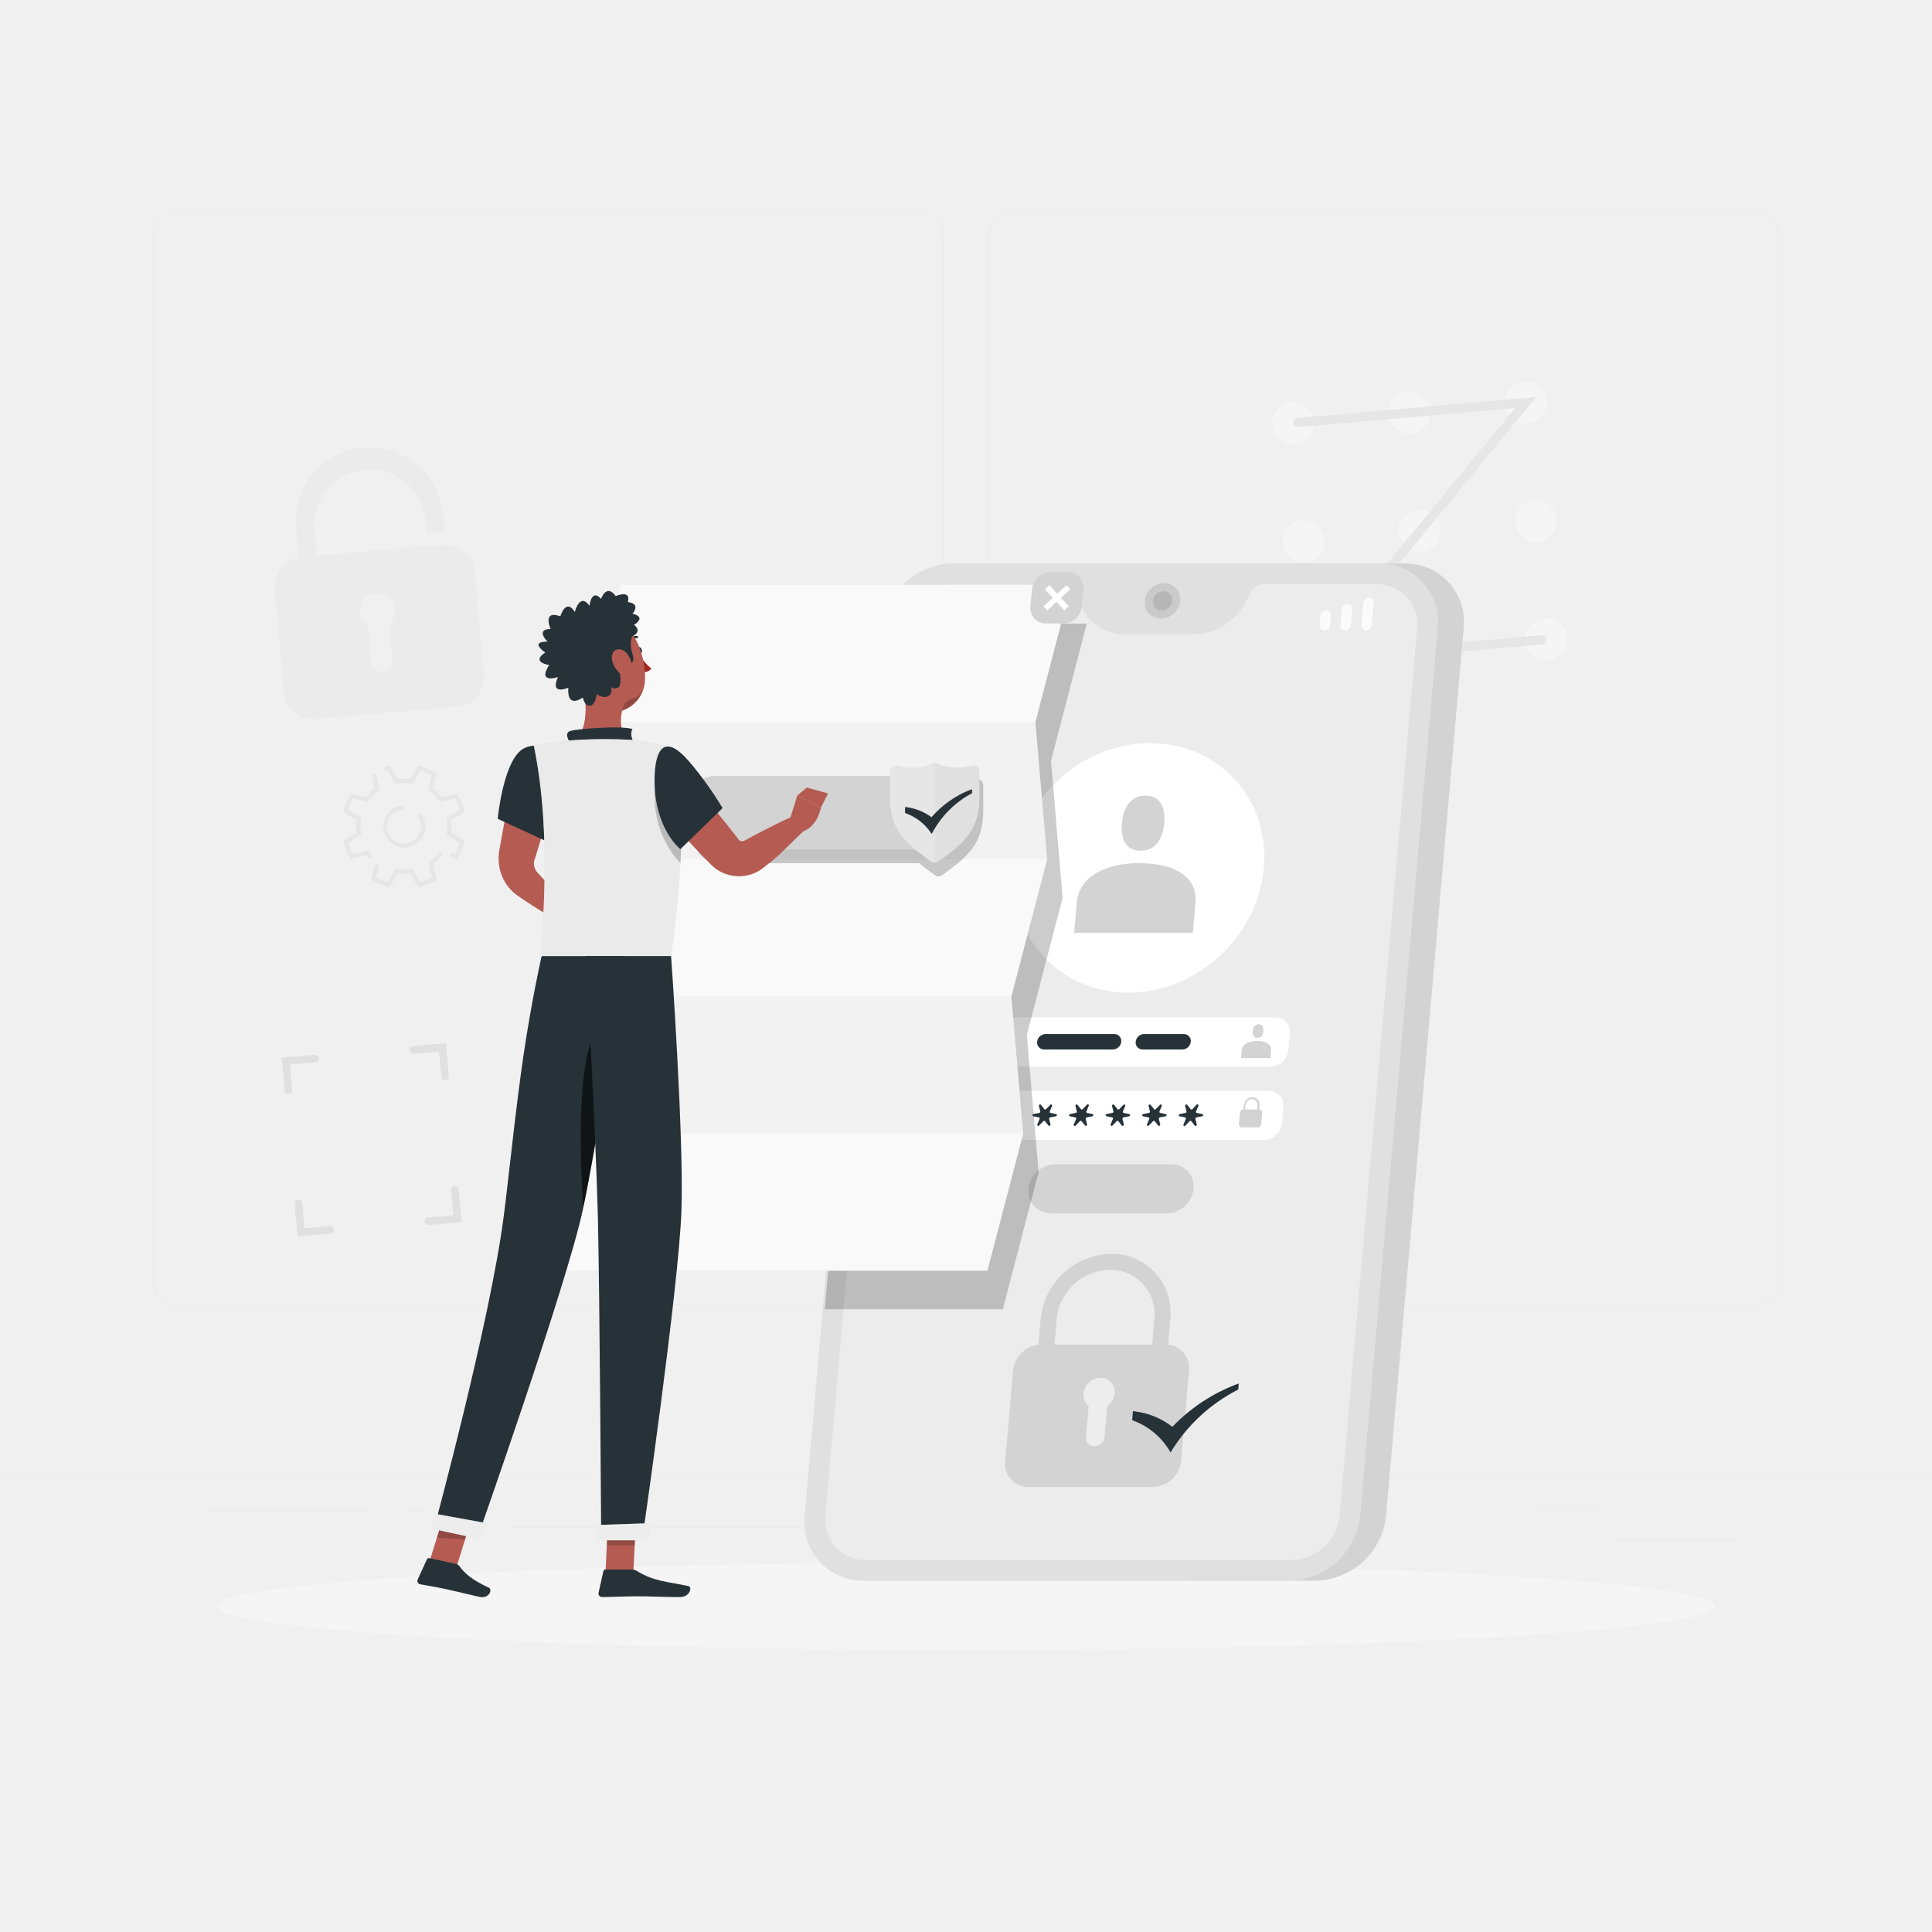
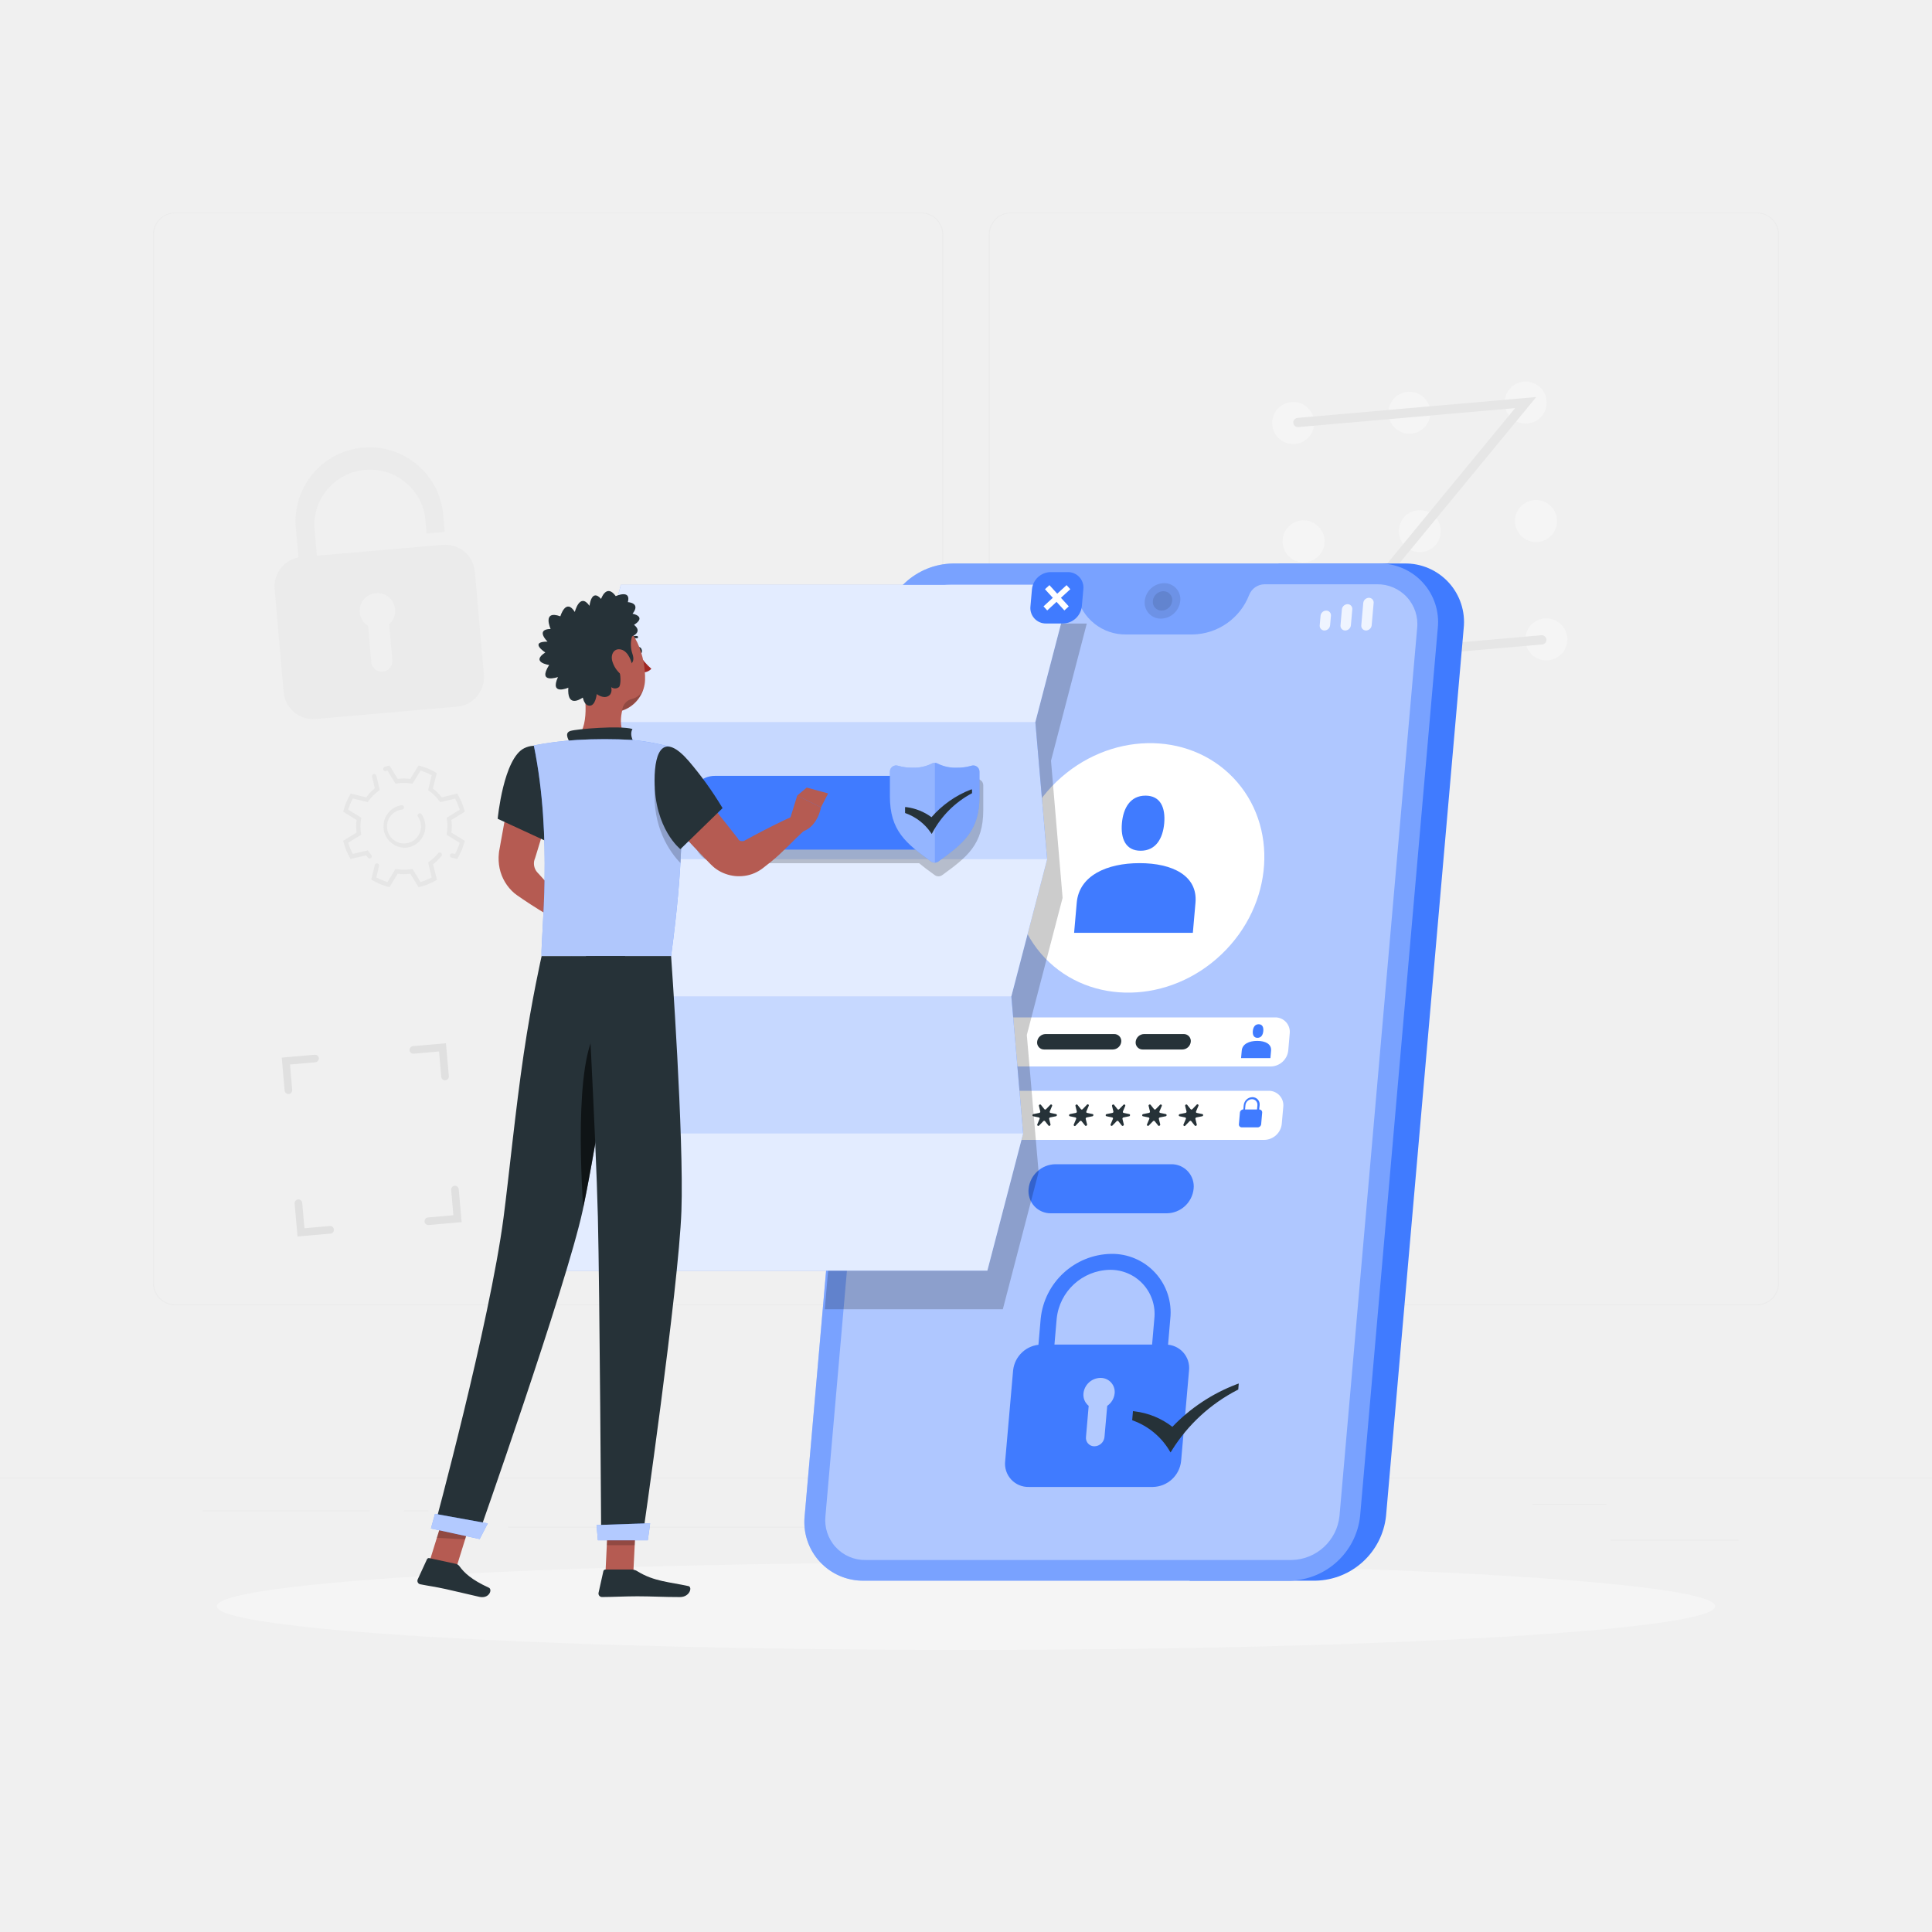
<svg xmlns="http://www.w3.org/2000/svg" viewBox="0 0 500 500">
-   <g id="freepik--background-complete--inject-22">
+   <g id="freepik--background-complete--inject-27">
    <rect x="416.78" y="398.49" width="33.12" height="0.25" style="fill:#ebebeb" />
    <rect x="322.53" y="401.21" width="8.69" height="0.25" style="fill:#ebebeb" />
    <rect x="396.59" y="389.21" width="19.19" height="0.25" style="fill:#ebebeb" />
    <rect x="52.46" y="390.89" width="43.19" height="0.25" style="fill:#ebebeb" />
    <rect x="104.56" y="390.89" width="6.33" height="0.25" style="fill:#ebebeb" />
    <rect x="131.47" y="395.11" width="93.68" height="0.25" style="fill:#ebebeb" />
    <path d="M238.4,337.8H45.3a5.71,5.71,0,0,1-5.71-5.71V60.66A5.71,5.71,0,0,1,45.3,55H238.4a5.71,5.71,0,0,1,5.71,5.71V332.09A5.71,5.71,0,0,1,238.4,337.8ZM45.3,55.2a5.47,5.47,0,0,0-5.46,5.46V332.09a5.47,5.47,0,0,0,5.46,5.46H238.4a5.47,5.47,0,0,0,5.46-5.46V60.66a5.47,5.47,0,0,0-5.46-5.46Z" style="fill:#ebebeb" />
    <path d="M454.7,337.8H261.6a5.71,5.71,0,0,1-5.71-5.71V60.66A5.71,5.71,0,0,1,261.6,55H454.7a5.71,5.71,0,0,1,5.71,5.71V332.09A5.71,5.71,0,0,1,454.7,337.8ZM261.6,55.2a5.47,5.47,0,0,0-5.46,5.46V332.09a5.47,5.47,0,0,0,5.46,5.46H454.7a5.47,5.47,0,0,0,5.46-5.46V60.66a5.47,5.47,0,0,0-5.46-5.46Z" style="fill:#ebebeb" />
    <rect y="382.4" width="500" height="0.25" style="fill:#ebebeb" />
    <path d="M119.33,314.75c-.84-9.66-10.7-13.27-22.39-12.25S76.18,308.79,77,318.45Z" style="fill:#f0f0f0" />
    <path d="M96.56,298.09c5.42-.48,7.15-5.06,6.68-10.48s-3-9.63-8.4-9.16-7.15,5.06-6.68,10.48S91.14,298.56,96.56,298.09Z" style="fill:#f0f0f0" />
    <path d="M340.1,109a5.44,5.44,0,1,1-5.89-4.94A5.44,5.44,0,0,1,340.1,109Z" style="fill:#f5f5f5" />
    <path d="M370.17,106.34a5.43,5.43,0,1,1-5.88-4.94A5.44,5.44,0,0,1,370.17,106.34Z" style="fill:#f5f5f5" />
    <path d="M400.25,103.71a5.44,5.44,0,1,1-5.89-4.94A5.44,5.44,0,0,1,400.25,103.71Z" style="fill:#f5f5f5" />
    <path d="M342.78,139.62a5.44,5.44,0,1,1-5.89-4.94A5.44,5.44,0,0,1,342.78,139.62Z" style="fill:#f5f5f5" />
    <path d="M372.85,137a5.43,5.43,0,1,1-5.88-4.94A5.43,5.43,0,0,1,372.85,137Z" style="fill:#f5f5f5" />
    <path d="M402.93,134.36a5.44,5.44,0,1,1-5.89-4.94A5.44,5.44,0,0,1,402.93,134.36Z" style="fill:#f5f5f5" />
    <path d="M345.46,170.28a5.43,5.43,0,1,1-5.88-4.94A5.42,5.42,0,0,1,345.46,170.28Z" style="fill:#f5f5f5" />
    <path d="M375.54,167.64a5.44,5.44,0,1,1-5.89-4.94A5.44,5.44,0,0,1,375.54,167.64Z" style="fill:#f5f5f5" />
    <path d="M405.61,165a5.44,5.44,0,1,1-5.89-4.94A5.44,5.44,0,0,1,405.61,165Z" style="fill:#f5f5f5" />
    <path d="M399.11,166.78l-61.78,5.4,54.78-66.56L336,110.53a1.18,1.18,0,0,1-1.29-1.09h0a1.19,1.19,0,0,1,1.08-1.29l61.79-5.4-54.79,66.56,56.13-4.91a1.21,1.21,0,0,1,1.3,1.09h0A1.2,1.2,0,0,1,399.11,166.78Z" style="fill:#e6e6e6" />
    <path d="M400.06,285.61a1.56,1.56,0,0,0-1.35-1.07,10.78,10.78,0,0,1-7.13-3.15c-2.47-2.49-3.92-6.26-4.16-10.74a1.59,1.59,0,0,0-1.58-1.5h0a1.62,1.62,0,0,0-1.61,1.7c.28,5.26,2.06,9.76,5.09,12.79a14,14,0,0,0,8.87,4.07l.23,0A1.6,1.6,0,0,0,400.06,285.61Z" style="fill:#f0f0f0" />
    <path d="M396.86,304.8c-13.25-1.16-22.81-10.19-25.83-24.29a1.61,1.61,0,0,1,1.28-1.94h0a1.6,1.6,0,0,1,1.84,1.22c2.71,12.67,11.21,20.79,23,21.82,12.92,1.13,26.79-7.37,29.28-28.79a1.6,1.6,0,0,1,1.73-1.43h0a1.59,1.59,0,0,1,1.45,1.76C427.22,293.35,413.94,306.29,396.86,304.8Z" style="fill:#f0f0f0" />
    <path d="M371.86,266.46h0a1.59,1.59,0,0,1-1.45-1.76c2.38-20.2,15.66-33.15,32.73-31.65,15,1.31,25.05,12.51,26.62,29.38a1.6,1.6,0,0,1-1.5,1.72h0a1.61,1.61,0,0,1-1.68-1.48c-1.45-15.2-10.42-25.27-23.71-26.43C390,235.11,376.07,243.6,373.59,265A1.6,1.6,0,0,1,371.86,266.46Z" style="fill:#f0f0f0" />
    <path d="M397.51,296.23a21.67,21.67,0,0,1-6.89-1.72,1.61,1.61,0,0,1-.77-2.24h0a1.58,1.58,0,0,1,2-.7,19,19,0,0,0,6.58,1.52c9.79.56,20.13-6.38,21.15-23.14.62-10.33-2.92-18.67-9.52-22.66a1.6,1.6,0,0,1-.61-2.07h0a1.62,1.62,0,0,1,2.27-.67c7.65,4.62,11.75,14,11.05,25.59-1,16.16-11.06,26.92-24.53,26.15Z" style="fill:#f0f0f0" />
    <path d="M383.27,286.26a1.62,1.62,0,0,1-2.31-.53,32.36,32.36,0,0,1-3.75-18c.94-15.47,10.21-26,22.8-26.18a1.61,1.61,0,0,1,1.64,1.7h0a1.6,1.6,0,0,1-1.56,1.5c-9.34.18-18.72,7.24-19.68,23.17a29.16,29.16,0,0,0,3.34,16.26,1.58,1.58,0,0,1-.48,2.1Z" style="fill:#f0f0f0" />
    <path d="M405.13,285h0a1.6,1.6,0,0,1,.65-2c4.21-2.53,6.79-7.84,6.83-14.25,0-5.13-1.45-9.47-4.19-12.22a11,11,0,0,0-8.11-3.18c-4.93,0-8.93,2.71-11.14,7.47a1.59,1.59,0,0,1-2,.81h0a1.61,1.61,0,0,1-.9-2.19c2.74-5.83,7.87-9.28,14-9.29a14.24,14.24,0,0,1,10.39,4.12c3.35,3.36,5.17,8.51,5.13,14.51-.06,7.55-3.24,13.89-8.42,17A1.6,1.6,0,0,1,405.13,285Z" style="fill:#f0f0f0" />
    <path d="M393.61,273.19a1.6,1.6,0,0,1-2.16-1.11c-.11-.43-.19-.88-.26-1.34-.91-6,2.31-11.19,7.48-12.12a7.89,7.89,0,0,1,6.87,1.77,1.55,1.55,0,0,1-.13,2.42l-.1.07a1.59,1.59,0,0,1-2-.15,4.74,4.74,0,0,0-4.11-1c-3.94.71-5.44,4.81-4.88,8.49.06.36.12.71.21,1a1.61,1.61,0,0,1-.95,1.89Z" style="fill:#f0f0f0" />
    <path d="M398.9,279.35h0a1.49,1.49,0,0,1-1.12-2.27l.14-.22a1.48,1.48,0,0,1,1.37-.69,6.43,6.43,0,0,0,1.5-.09c3.44-.62,5-3.82,5-7.08a1.62,1.62,0,0,1,1.36-1.64h0a1.6,1.6,0,0,1,1.84,1.51c.09,5.22-3,9.53-7.63,10.36A9.21,9.21,0,0,1,398.9,279.35Z" style="fill:#f0f0f0" />
    <path d="M399.61,273.44a3.88,3.88,0,0,1-3.44-2.93,1.44,1.44,0,0,1,1.51-1.79l.37,0a1.45,1.45,0,0,1,1.23,1,.69.69,0,0,0,.61.52c.77.07.9-1,.92-1.26a1.93,1.93,0,0,0-.21-1.13,1.75,1.75,0,0,1-.4-1.19h0a1.6,1.6,0,0,1,2.83-.89,4.77,4.77,0,0,1,1,3.49C403.77,271.89,401.92,273.64,399.61,273.44Z" style="fill:#f0f0f0" />
    <path d="M369.53,237.65h0a1.59,1.59,0,0,1-1.45-1.73l1.21-13.87,13.87,1.22a1.59,1.59,0,0,1,1.45,1.73h0a1.6,1.6,0,0,1-1.73,1.46l-10.68-.94-.93,10.68A1.6,1.6,0,0,1,369.53,237.65Z" style="fill:#f0f0f0" />
    <path d="M435.46,243.42h0a1.59,1.59,0,0,1-1.45-1.73l.93-10.68-10.68-.93a1.6,1.6,0,0,1-1.45-1.74h0a1.59,1.59,0,0,1,1.73-1.45l13.87,1.21L437.2,242A1.6,1.6,0,0,1,435.46,243.42Z" style="fill:#f0f0f0" />
    <path d="M430.55,318l-13.87-1.21a1.6,1.6,0,0,1-1.45-1.74h0a1.59,1.59,0,0,1,1.73-1.45l10.68.93.93-10.67a1.6,1.6,0,0,1,1.74-1.46h0a1.59,1.59,0,0,1,1.45,1.73Z" style="fill:#f0f0f0" />
    <path d="M375.3,313.14l-13.87-1.22,1.21-13.86a1.62,1.62,0,0,1,1.74-1.46h0a1.6,1.6,0,0,1,1.45,1.74L364.9,309l10.67.94a1.6,1.6,0,0,1,1.46,1.73h0A1.61,1.61,0,0,1,375.3,313.14Z" style="fill:#f0f0f0" />
    <path d="M74.73,283.13h0a1,1,0,0,1-1.07-.9l-.74-8.52,8.52-.75a1,1,0,0,1,1.07.9h0a1,1,0,0,1-.9,1.06l-6.56.58.57,6.56A1,1,0,0,1,74.73,283.13Z" style="fill:#e0e0e0" />
    <path d="M115.27,279.58h0a1,1,0,0,1-1.07-.89l-.57-6.57-6.57.58a1,1,0,0,1-1.07-.9h0a1,1,0,0,1,.9-1.07l8.52-.74.75,8.52A1,1,0,0,1,115.27,279.58Z" style="fill:#e0e0e0" />
    <path d="M119.47,316.29l-8.53.75a1,1,0,0,1-1.07-.9h0a1,1,0,0,1,.9-1.07l6.56-.57-.57-6.56a1,1,0,0,1,.89-1.07h0a1,1,0,0,1,1.07.89Z" style="fill:#e0e0e0" />
    <path d="M85.49,319.26,77,320l-.75-8.53a1,1,0,0,1,.9-1.06h0a1,1,0,0,1,1.06.89l.58,6.57,6.56-.58a1,1,0,0,1,1.07.9h0A1,1,0,0,1,85.49,319.26Z" style="fill:#e0e0e0" />
    <path d="M114.58,141,82,143.8l-.67-7.63A14.43,14.43,0,0,1,110,133.65l.38,4.44,4.71-.41-.39-4.44a19.14,19.14,0,1,0-38.14,3.34l.67,7.68a7.66,7.66,0,0,0-6.16,8.18l2.33,26.64a7.66,7.66,0,0,0,8.3,7l36.53-3.19a7.66,7.66,0,0,0,7-8.3l-2.33-26.64A7.66,7.66,0,0,0,114.58,141Zm-13.86,20.53.8,9.17a2.74,2.74,0,1,1-5.45.48l-.8-9.18a4.6,4.6,0,1,1,5.45-.47Z" style="fill:#ebebeb" />
    <path d="M170.44,156.39,167.15,151a17.73,17.73,0,0,1-5,0l-3.3,5.37-.63-.17a24.43,24.43,0,0,1-6.1-2.53l-.56-.32,1.39-5.84a.88.88,0,0,1,1.07-.65h0a.88.88,0,0,1,.65,1.06l-1.1,4.55a23.2,23.2,0,0,0,4.47,1.86l3.22-5.26.59.1a17.78,17.78,0,0,0,5.64,0l.58-.1,3.22,5.26a22.69,22.69,0,0,0,4.47-1.86l-1.43-6,.48-.35a17.56,17.56,0,0,0,3.47-3.31.88.88,0,0,1,1.21-.18h0a.87.87,0,0,1,.19,1.25,19.26,19.26,0,0,1-3.37,3.32l1.47,6.13-.57.32a24.52,24.52,0,0,1-6.09,2.53Zm-20.22-11.74c-.27-.31-.54-.64-.8-1l-6.13,1.47-.33-.56a25.2,25.2,0,0,1-2.53-6.1l-.16-.63,5.37-3.3a17.73,17.73,0,0,1,0-5l-5.37-3.29.16-.64a25.13,25.13,0,0,1,2.53-6.09l.33-.57,6.13,1.47a19,19,0,0,1,3.56-3.56l-1.11-4.64a.88.88,0,0,1,.65-1.06h0a.87.87,0,0,1,1.05.65l1.39,5.78-.48.34a17.57,17.57,0,0,0-4,4l-.35.48-6-1.43a22.69,22.69,0,0,0-1.86,4.47l5.25,3.22-.09.58a16,16,0,0,0,0,5.64l.09.59-5.25,3.22a22.85,22.85,0,0,0,1.86,4.46l6-1.43.35.48a16.14,16.14,0,0,0,1,1.31.87.87,0,0,1,0,1.2l0,0A.87.87,0,0,1,150.22,144.65Zm35.74.49-2.26-.54a.88.88,0,0,1-.65-1.06h0a.88.88,0,0,1,1.06-.65l1,.23a22.82,22.82,0,0,0,1.85-4.46l-5.25-3.22.1-.59a16,16,0,0,0,0-5.64l-.1-.58,5.25-3.22a22.65,22.65,0,0,0-1.85-4.47l-6,1.43-.34-.48a17.77,17.77,0,0,0-4-4l-.48-.34,1.43-6a22.65,22.65,0,0,0-4.47-1.85L168,115l-.58-.1a17.78,17.78,0,0,0-5.64,0l-.59.1L158,109.72l-.6.18a.86.86,0,0,1-1.08-.53h0a.88.88,0,0,1,.53-1.14c.44-.14.89-.27,1.33-.39l.63-.17,3.3,5.38a17,17,0,0,1,5,0l3.29-5.38.64.17a24.9,24.9,0,0,1,6.09,2.53l.57.33-1.47,6.13a18.75,18.75,0,0,1,3.56,3.56l6.13-1.47.33.57a24.74,24.74,0,0,1,2.53,6.09l.17.64-5.38,3.29a16.81,16.81,0,0,1,0,5l5.38,3.3-.17.63a24.81,24.81,0,0,1-2.53,6.1Zm-21.58-4.54a8.67,8.67,0,0,1-8.32-8.32,8.58,8.58,0,0,1,7.58-8.76.89.89,0,0,1,1,.88h0a.87.87,0,0,1-.77.86,6.81,6.81,0,1,0,6.35,2.86.85.85,0,0,1,.14-1.14h0a.88.88,0,0,1,1.31.16,8.56,8.56,0,0,1-7.28,13.46Z" style="fill:#f0f0f0" />
    <path d="M108.31,229.59l-2.13-3.47a11.06,11.06,0,0,1-3.25,0l-2.13,3.47-.41-.11a15.92,15.92,0,0,1-3.94-1.63l-.36-.21.9-3.78a.57.57,0,0,1,.68-.42h0a.57.57,0,0,1,.42.69l-.7,2.94a14.57,14.57,0,0,0,2.89,1.2l2.08-3.39.37.06a11.18,11.18,0,0,0,3.65,0l.37-.06,2.09,3.39a15.38,15.38,0,0,0,2.88-1.2l-.92-3.86.31-.23a11.3,11.3,0,0,0,2.24-2.13.56.56,0,0,1,.78-.12h0a.57.57,0,0,1,.13.8,12.67,12.67,0,0,1-2.18,2.15l1,4-.37.21a15.77,15.77,0,0,1-3.94,1.63ZM95.25,222l-.52-.63-4,.94-.21-.36A15.92,15.92,0,0,1,88.93,218l-.11-.41,3.47-2.13a11.06,11.06,0,0,1,0-3.25l-3.47-2.13.11-.41a15.77,15.77,0,0,1,1.63-3.94l.21-.37,4,1A13.18,13.18,0,0,1,97,204l-.71-3a.56.56,0,0,1,.42-.68h0a.57.57,0,0,1,.68.42l.9,3.73-.32.23a11.19,11.19,0,0,0-2.57,2.57l-.23.31-3.86-.92a15.38,15.38,0,0,0-1.2,2.88l3.39,2.08-.06.38a11.13,11.13,0,0,0-.16,1.82,11.24,11.24,0,0,0,.16,1.83l.06.37-3.39,2.08a15.19,15.19,0,0,0,1.2,2.89l3.86-.93.23.31a9.28,9.28,0,0,0,.67.85.56.56,0,0,1,0,.77l0,0A.56.56,0,0,1,95.25,222Zm23.09.31-1.46-.34a.57.57,0,0,1-.42-.69h0a.56.56,0,0,1,.68-.42l.63.15a14.57,14.57,0,0,0,1.2-2.89l-3.39-2.08.06-.37a11.24,11.24,0,0,0,.16-1.83,11.13,11.13,0,0,0-.16-1.82l-.06-.38,3.39-2.08a14.74,14.74,0,0,0-1.2-2.88l-3.86.92-.23-.31a11.19,11.19,0,0,0-2.57-2.57l-.31-.23.92-3.86a14.74,14.74,0,0,0-2.88-1.2l-2.09,3.39-.37-.06a11.18,11.18,0,0,0-3.65,0l-.37.06-2.08-3.39-.39.12a.56.56,0,0,1-.7-.35h0a.56.56,0,0,1,.34-.73l.86-.26.41-.1,2.13,3.47a11.06,11.06,0,0,1,3.25,0l2.13-3.47.41.1a16.18,16.18,0,0,1,3.94,1.64l.37.21-1,4a12.84,12.84,0,0,1,2.3,2.3l4-1,.21.37a15.77,15.77,0,0,1,1.63,3.94l.11.41-3.47,2.13a11.06,11.06,0,0,1,0,3.25l3.47,2.13-.11.41a15.92,15.92,0,0,1-1.63,3.94Zm-13.94-2.93a5.54,5.54,0,0,1-.48-11,.58.58,0,0,1,.64.57h0a.56.56,0,0,1-.5.56,4.4,4.4,0,1,0,4.9,4.37,4.34,4.34,0,0,0-.8-2.52.57.57,0,0,1,.09-.74h0a.57.57,0,0,1,.85.1,5.54,5.54,0,0,1-4.7,8.7Z" style="fill:#e6e6e6" />
  </g>
-   <g id="freepik--Shadow--inject-22">
-     <ellipse id="freepik--path--inject-22" cx="250" cy="415.69" rx="193.89" ry="11.32" style="fill:#f5f5f5" />
+   <g id="freepik--Shadow--inject-27">
+     <ellipse id="freepik--path--inject-27" cx="250" cy="415.69" rx="193.89" ry="11.32" style="fill:#f5f5f5" />
  </g>
-   <g id="freepik--Device--inject-22">
-     <path d="M363.45,145.83H330.89l-23,263.25h32.56a18.72,18.72,0,0,0,18.26-16.8l20.09-229.66A15.15,15.15,0,0,0,363.45,145.83Z" style="fill:#D3D3D3" />
-     <path d="M356.81,145.83H246.61a18.72,18.72,0,0,0-18.27,16.79L208.25,392.28a15.17,15.17,0,0,0,15.33,16.8H333.77A18.73,18.73,0,0,0,352,392.28l20.09-229.66A15.15,15.15,0,0,0,356.81,145.83Z" style="fill:#D3D3D3" />
+   <g id="freepik--Device--inject-27">
+     <path d="M363.45,145.83H330.89l-23,263.25h32.56a18.72,18.72,0,0,0,18.26-16.8l20.09-229.66A15.15,15.15,0,0,0,363.45,145.83Z" style="fill:#407BFF" />
+     <path d="M356.81,145.83H246.61a18.72,18.72,0,0,0-18.27,16.79L208.25,392.28a15.17,15.17,0,0,0,15.33,16.8H333.77A18.73,18.73,0,0,0,352,392.28l20.09-229.66A15.15,15.15,0,0,0,356.81,145.83Z" style="fill:#407BFF" />
    <path d="M356.81,145.83H246.61a18.72,18.72,0,0,0-18.27,16.79L208.25,392.28a15.17,15.17,0,0,0,15.33,16.8H333.77A18.73,18.73,0,0,0,352,392.28l20.09-229.66A15.15,15.15,0,0,0,356.81,145.83Z" style="fill:#fff;opacity:0.3" />
    <path d="M356.34,151.21H327.28a4.33,4.33,0,0,0-4,2.76h0a16,16,0,0,1-14.63,10.23H291.51A12.87,12.87,0,0,1,278.66,154h0a3.47,3.47,0,0,0-3.47-2.76H246.14a12.7,12.7,0,0,0-12.41,11.41l-20.1,229.66a10.29,10.29,0,0,0,10.42,11.42h110.2a12.71,12.71,0,0,0,12.41-11.42l20.09-229.66A10.29,10.29,0,0,0,356.34,151.21Z" style="fill:#fff;opacity:0.4" />
    <path d="M328.88,276H251.76a3.74,3.74,0,0,1-3.78-4.14l.39-4.42a4.61,4.61,0,0,1,4.5-4.14H330a3.74,3.74,0,0,1,3.78,4.14l-.38,4.42A4.62,4.62,0,0,1,328.88,276Z" style="fill:#fff" />
    <path d="M327.22,295H250.09a3.73,3.73,0,0,1-3.77-4.14l.38-4.42a4.62,4.62,0,0,1,4.5-4.14h77.13a3.74,3.74,0,0,1,3.78,4.14l-.39,4.42A4.62,4.62,0,0,1,327.22,295Z" style="fill:#fff" />
    <path d="M305.45,155.51a5.11,5.11,0,0,1-5,4.59,4.14,4.14,0,0,1-4.19-4.59,5.11,5.11,0,0,1,5-4.59A4.14,4.14,0,0,1,305.45,155.51Z" style="opacity:0.1" />
    <path d="M303.37,155.51a2.8,2.8,0,0,1-2.73,2.51,2.26,2.26,0,0,1-2.29-2.51,2.79,2.79,0,0,1,2.73-2.51A2.27,2.27,0,0,1,303.37,155.51Z" style="opacity:0.1" />
    <g style="opacity:0.8">
      <path d="M342.77,163.17h0a1.22,1.22,0,0,1-1.23-1.35l.22-2.46a1.49,1.49,0,0,1,1.46-1.34h0a1.22,1.22,0,0,1,1.23,1.34l-.22,2.46A1.5,1.5,0,0,1,342.77,163.17Z" style="fill:#fff" />
      <path d="M353.53,163.17h0a1.22,1.22,0,0,1-1.23-1.35l.51-5.77a1.49,1.49,0,0,1,1.46-1.34h0a1.22,1.22,0,0,1,1.23,1.34l-.51,5.77A1.5,1.5,0,0,1,353.53,163.17Z" style="fill:#fff" />
      <path d="M348.15,163.17h0a1.22,1.22,0,0,1-1.23-1.35l.36-4.11a1.5,1.5,0,0,1,1.47-1.35h0a1.21,1.21,0,0,1,1.22,1.35l-.36,4.11A1.5,1.5,0,0,1,348.15,163.17Z" style="fill:#fff" />
    </g>
    <g style="opacity:0.8">
      <path d="M250.64,163.17h-6.76a.68.68,0,0,1-.69-.76l.31-3.63a.85.85,0,0,1,.83-.76h6.76a.68.68,0,0,1,.69.76l-.32,3.63A.83.83,0,0,1,250.64,163.17Z" style="fill:#fff" />
      <path d="M253.77,162.18h0a.69.69,0,0,1-.7-.76l.15-1.66a.84.84,0,0,1,.83-.76h0a.68.68,0,0,1,.69.76l-.14,1.66A.85.85,0,0,1,253.77,162.18Z" style="fill:#fff" />
    </g>
    <ellipse cx="294.81" cy="224.63" rx="33.73" ry="30.9" transform="translate(-73.49 266.21) rotate(-43.75)" style="fill:#fff" />
-     <path d="M294.92,223.38c-8.48,0-15.65,3.23-16.26,10.24l-.68,7.79h30.73l.68-7.79C310,226.61,303.41,223.38,294.92,223.38Z" style="fill:#D3D3D3" />
-     <path d="M295.2,220.17c3.94,0,5.76-3.19,6.1-7.13s-.91-7.13-4.85-7.13-5.75,3.2-6.1,7.13S291.26,220.17,295.2,220.17Z" style="fill:#D3D3D3" />
-     <path d="M325.36,269.38c-2.09,0-3.86.8-4,2.53l-.17,1.93h7.59l.17-1.93C329.09,270.18,327.46,269.38,325.36,269.38Z" style="fill:#D3D3D3" />
-     <path d="M325.43,268.59c1,0,1.42-.79,1.51-1.76s-.23-1.76-1.2-1.76-1.42.79-1.51,1.76S324.46,268.59,325.43,268.59Z" style="fill:#D3D3D3" />
-     <path d="M302,314H272a5.73,5.73,0,0,1-5.8-6.35h0a7.08,7.08,0,0,1,6.91-6.35h30a5.74,5.74,0,0,1,5.8,6.35h0A7.07,7.07,0,0,1,302,314Z" style="fill:#D3D3D3" />
-     <path d="M298.37,384.82H266.26a6,6,0,0,1-6.12-6.71l2.05-23.42a7.46,7.46,0,0,1,7.29-6.71H301.6a6.05,6.05,0,0,1,6.12,6.71l-2.05,23.42A7.48,7.48,0,0,1,298.37,384.82Z" style="fill:#D3D3D3" />
+     <path d="M294.92,223.38c-8.48,0-15.65,3.23-16.26,10.24l-.68,7.79h30.73l.68-7.79C310,226.61,303.41,223.38,294.92,223.38Z" style="fill:#407BFF" />
+     <path d="M295.2,220.17c3.94,0,5.76-3.19,6.1-7.13s-.91-7.13-4.85-7.13-5.75,3.2-6.1,7.13S291.26,220.17,295.2,220.17Z" style="fill:#407BFF" />
+     <path d="M325.36,269.38c-2.09,0-3.86.8-4,2.53l-.17,1.93h7.59l.17-1.93C329.09,270.18,327.46,269.38,325.36,269.38Z" style="fill:#407BFF" />
+     <path d="M325.43,268.59c1,0,1.42-.79,1.51-1.76s-.23-1.76-1.2-1.76-1.42.79-1.51,1.76S324.46,268.59,325.43,268.59Z" style="fill:#407BFF" />
+     <path d="M302,314H272a5.73,5.73,0,0,1-5.8-6.35h0a7.08,7.08,0,0,1,6.91-6.35h30a5.74,5.74,0,0,1,5.8,6.35h0A7.07,7.07,0,0,1,302,314Z" style="fill:#407BFF" />
+     <path d="M298.37,384.82H266.26a6,6,0,0,1-6.12-6.71l2.05-23.42a7.46,7.46,0,0,1,7.29-6.71H301.6a6.05,6.05,0,0,1,6.12,6.71l-2.05,23.42A7.48,7.48,0,0,1,298.37,384.82Z" style="fill:#407BFF" />
    <g style="opacity:0.6">
      <path d="M288.47,360.6a3.63,3.63,0,0,0-3.68-4,4.48,4.48,0,0,0-4.39,4,3.65,3.65,0,0,0,1.35,3.23l-.7,8.07a2.16,2.16,0,0,0,2.19,2.4,2.67,2.67,0,0,0,2.6-2.4l.71-8.07A4.46,4.46,0,0,0,288.47,360.6Z" style="fill:#fff" />
    </g>
-     <path d="M301.88,352.86h-4.14l1-11.59a11.41,11.41,0,0,0-11.53-12.64,14.09,14.09,0,0,0-13.74,12.64l-1,11.59h-4.14l1-11.59a18.68,18.68,0,0,1,18.23-16.77,15.14,15.14,0,0,1,15.31,16.77Z" style="fill:#D3D3D3" />
-     <path d="M325.87,287.13,326,286a1.87,1.87,0,0,0-1.88-2.06,2.3,2.3,0,0,0-2.24,2.06l-.1,1.11a.92.92,0,0,0-.89.83l-.26,3a.73.73,0,0,0,.75.82h4.12a.91.91,0,0,0,.89-.82l.26-3A.75.75,0,0,0,325.87,287.13ZM324,284.47a1.41,1.41,0,0,1,1.42,1.55l-.1,1.11h-3.1l.1-1.11A1.73,1.73,0,0,1,324,284.47Z" style="fill:#D3D3D3" />
+     <path d="M301.88,352.86h-4.14l1-11.59a11.41,11.41,0,0,0-11.53-12.64,14.09,14.09,0,0,0-13.74,12.64l-1,11.59h-4.14l1-11.59a18.68,18.68,0,0,1,18.23-16.77,15.14,15.14,0,0,1,15.31,16.77Z" style="fill:#407BFF" />
+     <path d="M325.87,287.13,326,286a1.87,1.87,0,0,0-1.88-2.06,2.3,2.3,0,0,0-2.24,2.06l-.1,1.11a.92.92,0,0,0-.89.83l-.26,3a.73.73,0,0,0,.75.82h4.12a.91.91,0,0,0,.89-.82l.26-3A.75.75,0,0,0,325.87,287.13ZM324,284.47a1.41,1.41,0,0,1,1.42,1.55l-.1,1.11h-3.1l.1-1.11A1.73,1.73,0,0,1,324,284.47Z" style="fill:#407BFF" />
    <path d="M263.85,288.32l-1.44-.3a.27.27,0,0,1-.19-.38l.6-1.42a.28.28,0,0,0-.47-.29l-1.09,1.12a.28.28,0,0,1-.44,0l-.89-1.12c-.19-.24-.6,0-.53.29l.35,1.42a.31.31,0,0,1-.25.38l-1.49.3c-.32.06-.36.51-.05.57l1.44.3a.26.26,0,0,1,.18.38L259,291a.28.28,0,0,0,.47.29l1.09-1.12a.3.3,0,0,1,.44,0l.89,1.12c.19.24.6,0,.52-.29l-.35-1.42a.33.33,0,0,1,.26-.38l1.49-.3C264.12,288.83,264.16,288.38,263.85,288.32Z" style="fill:#263238" />
    <path d="M273.31,288.32l-1.44-.3a.27.27,0,0,1-.19-.38l.6-1.42a.28.28,0,0,0-.47-.29l-1.09,1.12a.28.28,0,0,1-.44,0l-.89-1.12c-.19-.24-.6,0-.52.29l.35,1.42a.32.32,0,0,1-.26.38l-1.49.3c-.32.06-.36.51-.05.57l1.44.3a.27.27,0,0,1,.19.38l-.6,1.42a.28.28,0,0,0,.47.29l1.09-1.12a.3.3,0,0,1,.44,0l.89,1.12c.19.24.6,0,.53-.29l-.35-1.42a.32.32,0,0,1,.25-.38l1.49-.3C273.58,288.83,273.62,288.38,273.31,288.32Z" style="fill:#263238" />
    <path d="M282.77,288.32l-1.43-.3a.26.26,0,0,1-.19-.38l.6-1.42a.28.28,0,0,0-.48-.29l-1.08,1.12a.29.29,0,0,1-.45,0l-.89-1.12c-.19-.24-.6,0-.52.29l.35,1.42a.32.32,0,0,1-.25.38l-1.49.3c-.32.06-.36.51-.05.57l1.43.3a.27.27,0,0,1,.19.38l-.6,1.42a.28.28,0,0,0,.48.29l1.08-1.12a.3.3,0,0,1,.44,0l.9,1.12c.19.24.6,0,.52-.29l-.35-1.42a.33.33,0,0,1,.25-.38l1.49-.3C283,288.83,283.08,288.38,282.77,288.32Z" style="fill:#263238" />
    <path d="M292.24,288.32l-1.44-.3a.27.27,0,0,1-.19-.38l.6-1.42a.28.28,0,0,0-.47-.29l-1.09,1.12a.28.28,0,0,1-.44,0l-.89-1.12c-.19-.24-.6,0-.53.29l.35,1.42a.31.31,0,0,1-.25.38l-1.49.3c-.32.06-.36.51,0,.57l1.44.3a.26.26,0,0,1,.18.38l-.59,1.42a.28.28,0,0,0,.47.29l1.09-1.12a.3.3,0,0,1,.44,0l.89,1.12c.19.24.6,0,.52-.29l-.35-1.42a.33.33,0,0,1,.26-.38l1.49-.3C292.51,288.83,292.55,288.38,292.24,288.32Z" style="fill:#263238" />
    <path d="M301.7,288.32l-1.44-.3a.27.27,0,0,1-.19-.38l.6-1.42a.28.28,0,0,0-.47-.29l-1.09,1.12a.28.28,0,0,1-.44,0l-.89-1.12c-.19-.24-.6,0-.52.29l.35,1.42a.32.32,0,0,1-.26.38l-1.49.3c-.32.06-.36.51-.05.57l1.44.3a.27.27,0,0,1,.19.38l-.6,1.42a.28.28,0,0,0,.47.29l1.09-1.12a.3.3,0,0,1,.44,0l.89,1.12c.19.24.6,0,.53-.29l-.35-1.42a.32.32,0,0,1,.25-.38l1.49-.3C302,288.83,302,288.38,301.7,288.32Z" style="fill:#263238" />
    <path d="M311.16,288.32l-1.44-.3a.26.26,0,0,1-.18-.38l.6-1.42a.28.28,0,0,0-.48-.29l-1.08,1.12a.29.29,0,0,1-.45,0l-.89-1.12c-.19-.24-.6,0-.52.29l.35,1.42a.32.32,0,0,1-.25.38l-1.49.3c-.32.06-.36.51-.05.57l1.43.3a.27.27,0,0,1,.19.38l-.6,1.42a.28.28,0,0,0,.48.29l1.08-1.12a.3.3,0,0,1,.44,0l.89,1.12a.31.31,0,0,0,.53-.29l-.35-1.42a.33.33,0,0,1,.25-.38l1.49-.3C311.43,288.83,311.47,288.38,311.16,288.32Z" style="fill:#263238" />
    <path d="M288.35,267.61H270.59a2.23,2.23,0,0,0-2.18,2,1.8,1.8,0,0,0,1.83,2H288a2.23,2.23,0,0,0,2.18-2A1.81,1.81,0,0,0,288.35,267.61Z" style="fill:#263238" />
    <path d="M306.39,267.61H296.08a2.22,2.22,0,0,0-2.17,2,1.8,1.8,0,0,0,1.82,2H306a2.22,2.22,0,0,0,2.17-2A1.8,1.8,0,0,0,306.39,267.61Z" style="fill:#263238" />
    <path d="M320,358.26a45.29,45.29,0,0,0-16.59,11,19.71,19.71,0,0,0-9.73-4l-.47-.07-.2,2.36.26.1a18.33,18.33,0,0,1,9.33,7.68l.34.56.37-.6a43.46,43.46,0,0,1,16.92-15.56l.23-.12.13-1.56Z" style="fill:#263238" />
  </g>
-   <g id="freepik--Document--inject-22">
+   <g id="freepik--Document--inject-27">
    <path d="M230.64,161.37a18,18,0,0,0-2.3,7.25L213.45,338.84h46.08l9.26-35.49-3.05-35.5L275,232.36,272,196.87l9.26-35.5Z" style="opacity:0.2" />
-     <polygon points="267.95 186.87 277.21 151.37 160.68 151.37 151.43 186.87 154.47 222.36 145.22 257.85 148.26 293.35 139.01 328.84 255.53 328.84 264.79 293.35 261.74 257.85 271 222.36 267.95 186.87" style="fill:#D3D3D3" />
+     <polygon points="267.95 186.87 277.21 151.37 160.68 151.37 151.43 186.87 154.47 222.36 145.22 257.85 148.26 293.35 139.01 328.84 255.53 328.84 264.79 293.35 261.74 257.85 271 222.36 267.95 186.87" style="fill:#407BFF" />
    <polygon points="267.95 186.87 277.21 151.37 160.68 151.37 151.43 186.87 154.47 222.36 145.22 257.85 148.26 293.35 139.01 328.84 255.53 328.84 264.79 293.35 261.74 257.85 271 222.36 267.95 186.87" style="fill:#fff;opacity:0.7" />
    <polygon points="267.95 186.87 151.43 186.87 160.68 151.37 277.21 151.37 267.95 186.87" style="fill:#fff;opacity:0.5" />
    <polygon points="261.74 257.85 145.22 257.85 154.47 222.36 271 222.36 261.74 257.85" style="fill:#fff;opacity:0.5" />
    <polygon points="255.53 328.84 139 328.84 148.26 293.35 264.79 293.35 255.53 328.84" style="fill:#fff;opacity:0.5" />
    <path d="M252.36,201.7a12.74,12.74,0,0,1-3.68.5,10.25,10.25,0,0,1-4.89-1,1.79,1.79,0,0,0-.91-.25h0a1.81,1.81,0,0,0-.84.22l-.06,0h0l0,0a5.91,5.91,0,0,1-1.42.57,13,13,0,0,1-3.43.43c-.35,0-.69,0-1,0a12.1,12.1,0,0,1-2.65-.47,1.78,1.78,0,0,0-.39-.07,1.6,1.6,0,0,0-1.73,1.59h0v1.08H186a6.34,6.34,0,0,0-6.34,6.35v6.39A6.34,6.34,0,0,0,186,223.4h51.53l.34,0c.55.46,1.13.92,1.75,1.39s1.5,1.12,2.31,1.7a1.62,1.62,0,0,0,1.9,0c6.48-4.7,10.64-7.94,10.64-16.84v-6.4A1.61,1.61,0,0,0,252.36,201.7Z" style="opacity:0.2" />
-     <rect x="178.67" y="200.79" width="64.22" height="19.09" rx="6.35" style="fill:#D3D3D3" />
-     <path d="M247.69,198.68a10.31,10.31,0,0,1-4.89-1,1.72,1.72,0,0,0-1.8,0,10.32,10.32,0,0,1-4.9,1,12.79,12.79,0,0,1-3.68-.5,1.6,1.6,0,0,0-2.11,1.52v6.4c0,8.91,4.16,12.15,10.64,16.85a1.62,1.62,0,0,0,1.9,0c6.48-4.7,10.64-7.94,10.64-16.85v-6.4a1.61,1.61,0,0,0-2.12-1.52A12.74,12.74,0,0,1,247.69,198.68Z" style="fill:#D3D3D3" />
+     <rect x="178.67" y="200.79" width="64.22" height="19.09" rx="6.35" style="fill:#407BFF" />
+     <path d="M247.69,198.68a10.31,10.31,0,0,1-4.89-1,1.72,1.72,0,0,0-1.8,0,10.32,10.32,0,0,1-4.9,1,12.79,12.79,0,0,1-3.68-.5,1.6,1.6,0,0,0-2.11,1.52v6.4c0,8.91,4.16,12.15,10.64,16.85a1.62,1.62,0,0,0,1.9,0c6.48-4.7,10.64-7.94,10.64-16.85v-6.4a1.61,1.61,0,0,0-2.12-1.52A12.74,12.74,0,0,1,247.69,198.68Z" style="fill:#407BFF" />
    <path d="M247.69,198.68a10.31,10.31,0,0,1-4.89-1,1.72,1.72,0,0,0-1.8,0,10.32,10.32,0,0,1-4.9,1,12.79,12.79,0,0,1-3.68-.5,1.6,1.6,0,0,0-2.11,1.52v6.4c0,8.91,4.16,12.15,10.64,16.85a1.62,1.62,0,0,0,1.9,0c6.48-4.7,10.64-7.94,10.64-16.85v-6.4a1.61,1.61,0,0,0-2.12-1.52A12.74,12.74,0,0,1,247.69,198.68Z" style="fill:#fff;opacity:0.3" />
    <path d="M241,197.66a10.32,10.32,0,0,1-4.9,1,12.84,12.84,0,0,1-3.68-.5,1.6,1.6,0,0,0-2.11,1.52v6.4c0,8.91,4.16,12.15,10.64,16.85a1.63,1.63,0,0,0,1,.31V197.4A1.74,1.74,0,0,0,241,197.66Z" style="fill:#fff;opacity:0.2" />
    <path d="M251.19,204.36a26,26,0,0,0-10.12,7.13,13.94,13.94,0,0,0-6.53-2.61l-.31,0v1.53l.17.06a13.38,13.38,0,0,1,6.48,5l.25.36.21-.39a24.81,24.81,0,0,1,10.07-10.08l.15-.07v-1Z" style="fill:#263238" />
-     <path d="M275.15,161.36h-4.42a4,4,0,0,1-4.05-4.44l.39-4.42a4.93,4.93,0,0,1,4.82-4.44h4.42a4,4,0,0,1,4.06,4.44l-.39,4.42A5,5,0,0,1,275.15,161.36Z" style="fill:#D3D3D3" />
+     <path d="M275.15,161.36h-4.42a4,4,0,0,1-4.05-4.44l.39-4.42a4.93,4.93,0,0,1,4.82-4.44h4.42a4,4,0,0,1,4.06,4.44l-.39,4.42A5,5,0,0,1,275.15,161.36Z" style="fill:#407BFF" />
    <polygon points="276.99 152.49 276.03 151.43 273.61 153.65 271.59 151.43 270.44 152.49 272.47 154.71 270.06 156.93 271.02 157.98 273.43 155.76 275.46 157.98 276.6 156.93 274.57 154.71 276.99 152.49" style="fill:#fff" />
  </g>
-   <g id="freepik--Character--inject-22">
+   <g id="freepik--Character--inject-27">
    <path d="M176.37,199.49c2.56,2.79,5,5.68,7.43,8.59s4.78,5.88,7.12,8.86c.1.13.06.08.08.12s0,.05,0,.06a.36.36,0,0,0,.07.1,1.12,1.12,0,0,0,.73.46,1.27,1.27,0,0,0,.34,0,1.15,1.15,0,0,0,.18,0l.09,0c.05,0,0,0,.16-.06l2.5-1.36c3.36-1.78,6.75-3.52,10.25-5.08l2.93,3.63c-2.82,2.59-5.76,5.84-8.73,8.22l-2.24,1.76a3.8,3.8,0,0,1-.44.31,5.1,5.1,0,0,1-.53.33,10.63,10.63,0,0,1-1.12.56,9.86,9.86,0,0,1-2.42.67,10.34,10.34,0,0,1-5-.5,10,10,0,0,1-2.3-1.17c-.36-.24-.7-.52-1-.79-.17-.14-.31-.3-.47-.45l-.4-.4c-2.65-2.72-5.26-5.46-7.82-8.25s-5.09-5.6-7.51-8.52Z" style="fill:#b55b52" />
    <path d="M204,213.38l2.33-7.49,6.14,3.06s-.9,5.46-5.36,6.41Z" style="fill:#b55b52" />
    <polygon points="208.78 203.82 214.32 205.34 212.46 208.95 206.32 205.89 208.78 203.82" style="fill:#b55b52" />
    <path d="M144.09,201.53c-.66,3.18-1.48,6.33-2.33,9.47s-1.78,6.25-2.75,9.36l-.36,1.17-.18.58a1.15,1.15,0,0,1-.1.24,3.34,3.34,0,0,0-.19,1,3.55,3.55,0,0,0,.58,2.05,6.33,6.33,0,0,0,.65.75l.83.91,1.64,1.83c1.07,1.24,2.15,2.48,3.17,3.78l-3.49,4c-1.44-.82-2.82-1.71-4.2-2.59l-2.05-1.36-1-.69c-.34-.24-.62-.4-1.17-.85a11.65,11.65,0,0,1-3.84-6.45,12.43,12.43,0,0,1-.19-3.9c0-.32.1-.68.15-1l.11-.6.21-1.2c.56-3.21,1.16-6.41,1.83-9.59s1.39-6.35,2.24-9.48Z" style="fill:#b55b52" />
    <path d="M141.63,232.35l4.12-2.11,1.82,7s-3.31,1.27-5.87-.36Z" style="fill:#b55b52" />
    <polygon points="151.45 227.99 151.64 234.43 147.03 237.44 145.43 230.37 151.45 227.99" style="fill:#b55b52" />
    <path d="M164.94,168.47c.1.49.45.84.77.78s.51-.52.41-1-.45-.84-.77-.78S164.84,168,164.94,168.47Z" style="fill:#263238" />
    <path d="M165.34,169.32a18.21,18.21,0,0,0,3.23,3.76,2.92,2.92,0,0,1-2.28.93Z" style="fill:#a02724" />
    <path d="M162.57,166.09a.3.3,0,0,1-.22-.5,3,3,0,0,1,2.53-1,.3.3,0,0,1,.24.35.29.29,0,0,1-.34.24h0a2.35,2.35,0,0,0-2,.8A.32.32,0,0,1,162.57,166.09Z" style="fill:#263238" />
    <path d="M150.52,175.44c1.1,4.59,2.21,13-1.73,16.05,0,0,1.54,4.66,12,4.66,11.5,0,5.5-3,5.5-3-6.28-1.22-6.12-6.67-5-10.24Z" style="fill:#b55b52" />
    <path d="M147.56,192.34c-.68-1.27-1.44-2.73.12-3.19,1.72-.5,12.75-1.43,16-.49-1,1.77.69,4,.69,4Z" style="fill:#263238" />
    <polygon points="156.7 406.92 163.91 406.92 164.63 392.4 157.41 392.4 156.7 406.92" style="fill:#b55b52" />
    <polygon points="110.91 404.92 118.22 405.31 122.66 391 115.35 390.61 110.91 404.92" style="fill:#b55b52" />
    <path d="M118,404.73l-6.89-1.49a.54.54,0,0,0-.61.3l-2.39,5.19a.91.91,0,0,0,.66,1.28c2.41.48,3.61.59,6.64,1.25,1.86.4,6.07,1.43,8.64,2s3.46-1.91,2.46-2.37c-4.5-2.05-6.38-3.86-7.6-5.55A1.55,1.55,0,0,0,118,404.73Z" style="fill:#263238" />
    <path d="M163.53,406.19h-6.85a.55.55,0,0,0-.53.43l-1.24,5.57a.91.91,0,0,0,.9,1.12c2.47,0,6-.19,9.15-.19,3.63,0,6.76.2,11,.2,2.57,0,3.29-2.6,2.21-2.84-4.91-1.07-8.91-1.19-13.15-3.8A2.94,2.94,0,0,0,163.53,406.19Z" style="fill:#263238" />
    <path d="M135.72,193.61c-5.44,2.59-6.92,18.29-6.92,18.29l13.47,6.22a25.78,25.78,0,0,0,3.6-12.67C146.14,197.34,141.29,191,135.72,193.61Z" style="fill:#263238" />
    <path d="M143,203.29c-2.43,3.78-2.2,9.62-1.36,14.55l.6.28a25.83,25.83,0,0,0,3.6-12.67c0-.48,0-1,0-1.43Z" style="opacity:0.4" />
-     <path d="M173.31,193.23s6.68,7.54.37,54.2H140.15c-.23-5.15,3-30.26-2-54.52a88.21,88.21,0,0,1,11.22-1.42,125.53,125.53,0,0,1,14.26,0A64,64,0,0,1,173.31,193.23Z" style="fill:#D3D3D3" />
+     <path d="M173.31,193.23s6.68,7.54.37,54.2H140.15c-.23-5.15,3-30.26-2-54.52a88.21,88.21,0,0,1,11.22-1.42,125.53,125.53,0,0,1,14.26,0A64,64,0,0,1,173.31,193.23Z" style="fill:#407BFF" />
    <path d="M173.31,193.23s6.68,7.54.37,54.2H140.15c-.23-5.15,3-30.26-2-54.52a88.21,88.21,0,0,1,11.22-1.42,125.53,125.53,0,0,1,14.26,0A64,64,0,0,1,173.31,193.23Z" style="fill:#fafafa;opacity:0.6" />
    <path d="M176.24,207.49l-.12-.11-6.67-3.56c-.68,10.27,3.91,16.71,6.64,19.52A143.39,143.39,0,0,0,176.24,207.49Z" style="opacity:0.2" />
    <polygon points="164.63 392.4 164.26 399.89 157.04 399.89 157.41 392.4 164.63 392.4" style="opacity:0.2" />
    <polygon points="115.35 390.62 122.66 391 120.37 398.38 113.06 397.99 115.35 390.62" style="opacity:0.2" />
    <path d="M148.2,170.78c1.61,6,2.25,9.61,6,12.11,5.58,3.76,12.52-.56,12.74-6.93.19-5.73-2.47-14.6-8.92-15.81A8.49,8.49,0,0,0,148.2,170.78Z" style="fill:#b55b52" />
    <path d="M161.79,247.43s-7.12,47.91-11,65.87C146.49,333,123.55,398,123.55,398l-11.23-2.43s14.39-53,18-80.48c1.4-10.73,3.09-28,5.23-42.43,2.07-14,4.62-25.22,4.62-25.22Z" style="fill:#263238" />
-     <path d="M126.24,394.25s-2.1,4.06-2.1,4.06l-12.62-2.74,1.06-3.79Z" style="fill:#D3D3D3" />
+     <path d="M126.24,394.25s-2.1,4.06-2.1,4.06l-12.62-2.74,1.06-3.79Z" style="fill:#407BFF" />
    <path d="M126.24,394.25s-2.1,4.06-2.1,4.06l-12.62-2.74,1.06-3.79Z" style="fill:#fff;opacity:0.6" />
    <path d="M157.29,264.5c-8.23,1.61-7.36,32.3-6.37,48.08,2.38-11.16,5.85-32.62,8.22-47.86A2.8,2.8,0,0,0,157.29,264.5Z" style="opacity:0.6" />
    <path d="M173.68,247.43s3.35,46.88,2.67,66c-.71,19.89-10.14,85-10.14,85H155.59s-.39-64-.86-83.49c-.52-21.3-3.09-67.52-3.09-67.52Z" style="fill:#263238" />
-     <path d="M168.25,394.21c.05,0-.6,4.41-.6,4.41H154.73l-.35-3.94Z" style="fill:#D3D3D3" />
+     <path d="M168.25,394.21c.05,0-.6,4.41-.6,4.41H154.73l-.35-3.94Z" style="fill:#407BFF" />
    <path d="M168.25,394.21c.05,0-.6,4.41-.6,4.41H154.73l-.35-3.94Z" style="fill:#fff;opacity:0.6" />
    <path d="M169.4,202c0,12.58,6.69,17.76,6.69,17.76L187,209.14a89.8,89.8,0,0,0-8.79-12.23C171.9,189.68,169.4,193.92,169.4,202Z" style="fill:#263238" />
    <path d="M166.52,178.24a4.1,4.1,0,0,1-2.82,2.6,3.38,3.38,0,0,0-2.69,3l0,0A8.66,8.66,0,0,0,166.52,178.24Z" style="opacity:0.2" />
    <path d="M163.7,158.83c2.24-2.83-1.21-3-1.21-3,.9-3.37-3.14-1.56-3.14-1.56-2.42-3.34-3.79.73-3.79.73-2.51-2.83-3,1.79-3,1.79-2.52-3.59-3.8,1.59-3.8,1.59-2.32-3.73-3.74,1.12-3.74,1.12-4.79-1.71-2.52,3.27-2.52,3.27-4.08.11-.8,3.28-.8,3.28-4.9,0-.58,2.81-.58,2.81-3.89,2.55,1,3.24,1,3.24-3.17,5,2.28,3.12,2.28,3.12-2.21,4.92,2.68,2.75,2.68,2.75-.31,4.74,2.42,3.45,3.74,2.57.25,1,.73,2,1.61,2.08,1.71.23,2-3,2-3s1.58,1.24,2.91.57.83-2.36.83-2.36a1.67,1.67,0,0,0,2,0c.57-.44.57-3.62-.15-4.74l2.6-1s1.93-.27,1.07-2.82a7.42,7.42,0,0,1-.13-4.55c2.94-1.38.52-3,.52-3C167.49,159.53,163.7,158.83,163.7,158.83Z" style="fill:#263238" />
    <path d="M158.43,171a7,7,0,0,0,2.53,3.74c1.63,1.22,2.85,0,2.73-1.83-.1-1.66-1.08-4.29-2.88-4.79S158,169.23,158.43,171Z" style="fill:#b55b52" />
  </g>
</svg>
